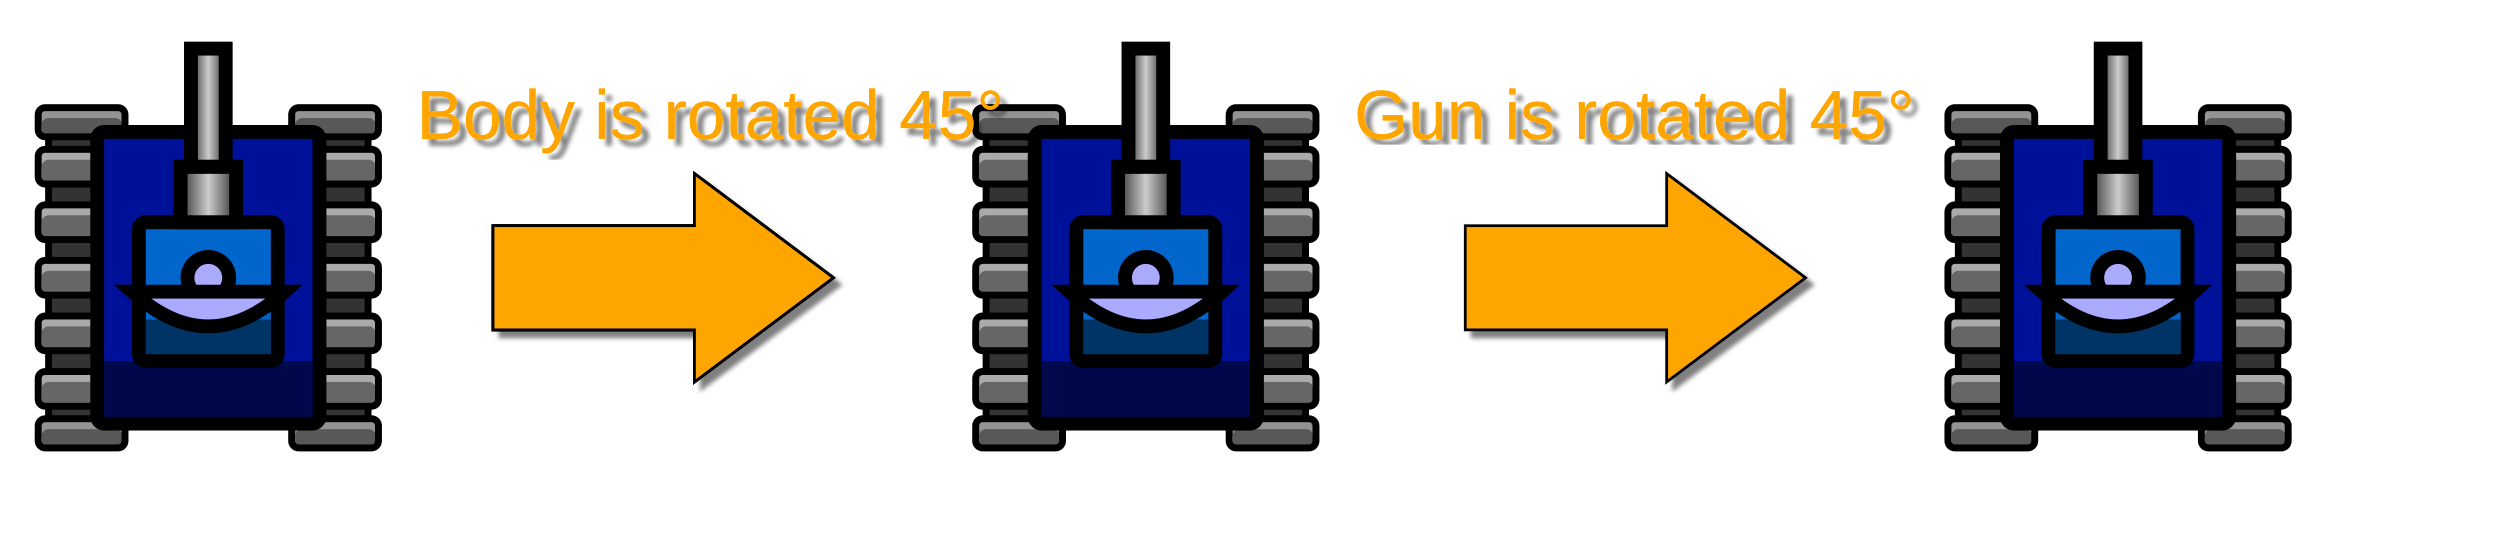
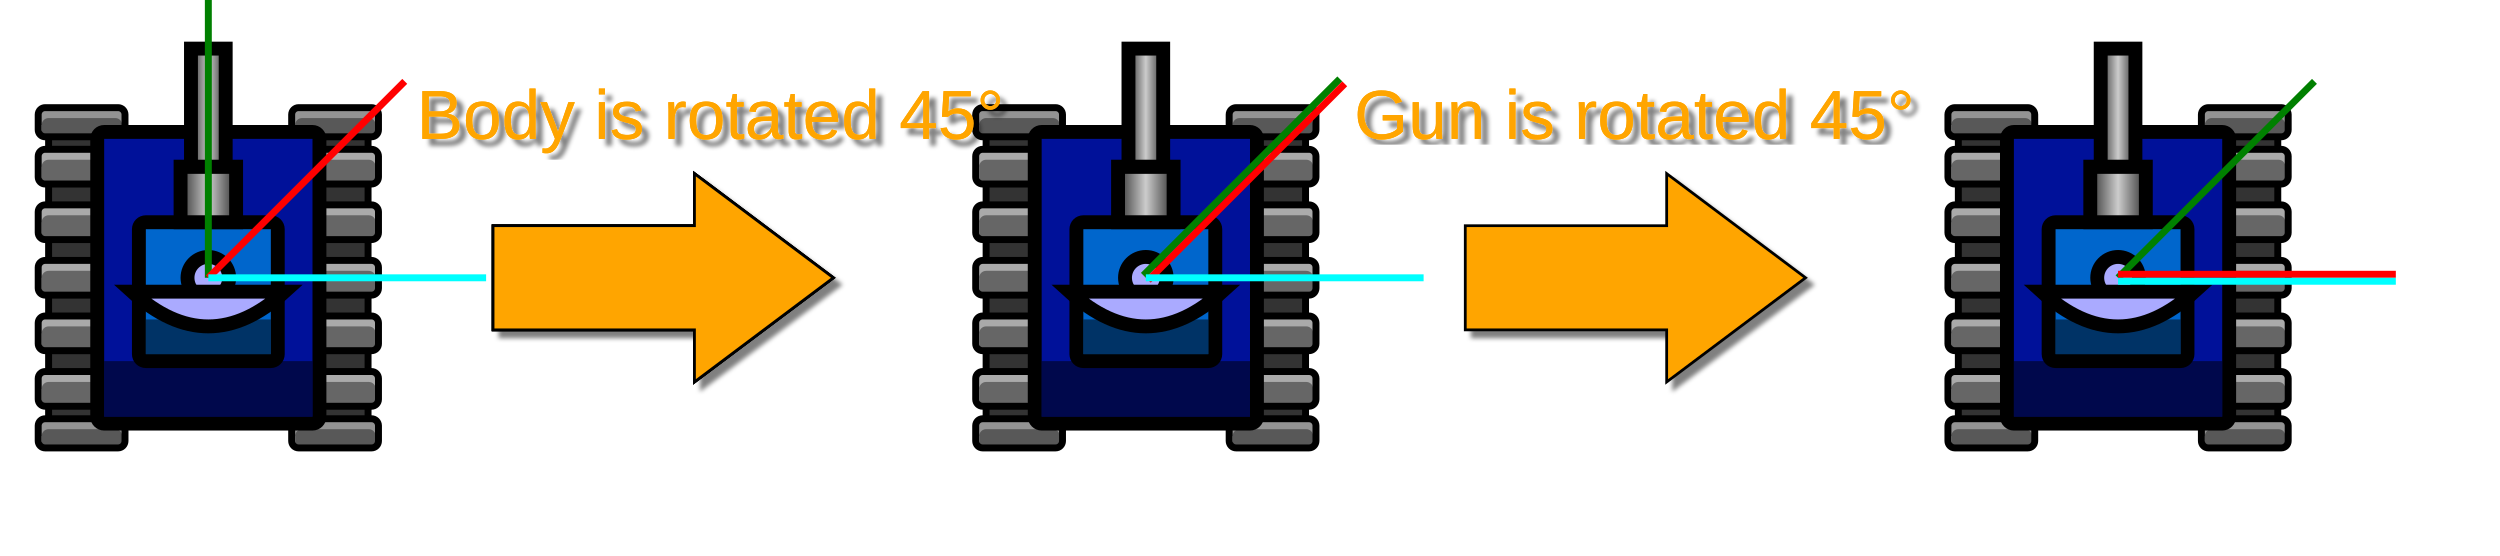
<svg xmlns="http://www.w3.org/2000/svg" version="1.1" width="450" height="100" viewBox="0 0 3600 800">
  <use href="#tank" transform="translate(-100,0)" style="--body-rotation:0deg; --turret-rotation:45deg; --radar-rotation:90deg;" />
+   <line x1="300" y1="400" x2="300" y2="0" stroke="green" stroke-width="10" />
+   <line x1="300" y1="400" x2="300" y2="0" stroke="red" stroke-width="10" transform="rotate(45, 300, 400)" />
+   <line x1="300" y1="400" x2="300" y2="0" stroke="cyan" stroke-width="10" transform="rotate(90, 300, 400)" />
  <use href="#tank" transform="translate(1250,0)" style="--body-rotation:45deg; --turret-rotation:45deg; --radar-rotation:90deg;" />
+   <line x1="1645" y1="400" x2="1645" y2="0" stroke="green" stroke-width="10" transform="rotate(45, 1650, 400)" />
+   <line x1="1655" y1="400" x2="1655" y2="0" stroke="red" stroke-width="10" transform="rotate(45, 1650, 400)" />
+   <line x1="1650" y1="400" x2="1650" y2="0" stroke="cyan" stroke-width="10" transform="rotate(90, 1650, 400)" />
  <use href="#tank" transform="translate(2650,0)" style="--body-rotation:45deg; --turret-rotation:90deg; --radar-rotation:90deg;" />
+   <line x1="3050" y1="400" x2="3050" y2="0" stroke="green" stroke-width="10" transform="rotate(45, 3050, 400)" />
+   <line x1="3045" y1="400" x2="3045" y2="0" stroke="red" stroke-width="10" transform="rotate(90, 3050, 400)" />
+   <line x1="3055" y1="400" x2="3055" y2="0" stroke="cyan" stroke-width="10" transform="rotate(90, 3050, 400)" />
  <use href="#arrow" transform="translate(700, 240)" filter="url(#shadow)" />
  <use href="#arrow" transform="translate(700, 240)" />
  <use href="#rotate-text-1" filter="url(#shadow)" />
  <use href="#rotate-text-1" />
  <use href="#arrow" transform="translate(2100, 240)" filter="url(#shadow)" />
  <use href="#arrow" transform="translate(700, 240)" />
  <use href="#rotate-text-2" filter="url(#shadow)" />
  <use href="#rotate-text-2" />
  <defs>
    <style>
            .tank-body, .tank-turret, .tank-radar {
            transform-origin: 400px 400px;
            }
            .tank-body {
            transform: rotate(var(--body-rotation, 10deg));
            }
            .tank-turret {
            transform: rotate(var(--turret-rotation, 80deg));
            }
            .tank-radar {
            transform: rotate(var(--radar-rotation, 127deg));
            }
        </style>
    <linearGradient id="cannon-grad" x1="0%" y1="0%" x2="100%" y2="0%">
      <stop offset="0%" stop-color="#333" />
      <stop offset="50%" stop-color="#CCC" />
      <stop offset="100%" stop-color="#333" />
    </linearGradient>
    <symbol id="link0">
      <rect x="5" y="55" width="125" height="25" fill="#aaaaaa" />
      <rect x="10" y="70" width="116" height="35" fill="#666666" rx="10" ry="10" />
      <rect x="5" y="55" width="125" height="50" fill="none" stroke="black" stroke-width="10" rx="10" ry="10" />
    </symbol>
    <symbol id="link30">
      <rect x="5" y="55" width="125" height="25" fill="#939393" />
      <rect x="10" y="70" width="116" height="30" fill="#585858" rx="10" ry="10" />
      <rect x="5" y="55" width="125" height="42" fill="none" stroke="black" stroke-width="10" rx="10" ry="10" />
    </symbol>
    <symbol id="link60">
      <rect x="5" y="55" width="125" height="20" fill="#555555" />
      <rect x="5" y="55" width="125" height="20" fill="none" stroke="black" stroke-width="10" rx="10" ry="10" />
    </symbol>
    <symbol id="main-track">
      <rect x="20" y="75" width="95" height="450" fill="#333333" stroke="black" stroke-width="10" />
    </symbol>
    <symbol id="track1">
      <use href="#main-track" />
      <use href="#link30" />
      <use href="#link0" y="60" />
      <use href="#link0" y="140" />
      <use href="#link0" y="220" />
      <use href="#link0" y="300" />
      <use href="#link0" y="380" />
      <use href="#link30" y="448" />
    </symbol>
    <symbol id="track2">
      <use href="#main-track" />
      <use href="#link60" />
      <use href="#link0" y="33" />
      <use href="#link0" y="113" />
      <use href="#link0" y="193" />
      <use href="#link0" y="273" />
      <use href="#link0" y="353" />
      <use href="#link0" y="433" />
    </symbol>
    <symbol id="track3">
      <use href="#main-track" />
      <use href="#link0" y="7" />
      <use href="#link0" y="87" />
      <use href="#link0" y="167" />
      <use href="#link0" y="247" />
      <use href="#link0" y="327" />
      <use href="#link0" y="407" />
      <use href="#link60" y="470" />
    </symbol>
    <symbol id="body">
      <use href="#track1" x="150" y="100" />
      <use href="#track1" x="515" y="100" />
      <rect x="240" y="190" width="320" height="420" fill="#019" stroke="black" stroke-width="20" rx="10" ry="10" />
      <rect x="250" y="520" width="300" height="80" fill="black" opacity="0.5" />
    </symbol>
    <symbol id="turret">
      <rect x="300" y="320" width="200" height="200" fill="#06C" stroke="black" stroke-width="20" rx="10" ry="10" />
      <rect x="310" y="460" width="180" height="50" fill="black" opacity="0.5" />
      <rect x="360" y="240" width="80" height="80" fill="url(#cannon-grad)" stroke="black" stroke-width="20" />
      <rect x="375" y="70" width="50" height="170" fill="url(#cannon-grad)" stroke="black" stroke-width="20" />
    </symbol>
    <symbol id="radar">
      <circle cx="400" cy="400" r="30" fill="#AAF" stroke="black" stroke-width="20" />
      <path d="M 290 420 q 110 100 220 0 z" fill="#AAF" stroke="black" stroke-width="20" />
    </symbol>
    <symbol id="tank">
      <use class="tank-body" href="#body" />
      <use class="tank-turret" href="#turret" />
      <use class="tank-radar" href="#radar" />
    </symbol>
    <symbol id="arrow">
      <polygon points="10,85 300,85 300,10 500,160 300,310 300,235 10,235" fill="orange" stroke="black" stroke-width="4" />
    </symbol>
    <symbol id="rotate-text-1">
      <text x="600" y="200" font-family="Arial" font-size="100" fill="orange">Body is rotated 45°</text>
    </symbol>
    <symbol id="rotate-text-2">
      <text x="1950" y="200" font-family="Arial" font-size="100" fill="orange">Gun is rotated 45°</text>
    </symbol>
    <filter id="shadow">
      <feDropShadow dx="10" dy="10" stdDeviation="3" flood-color="black" flood-opacity="0.5" />
    </filter>
  </defs>
</svg>
